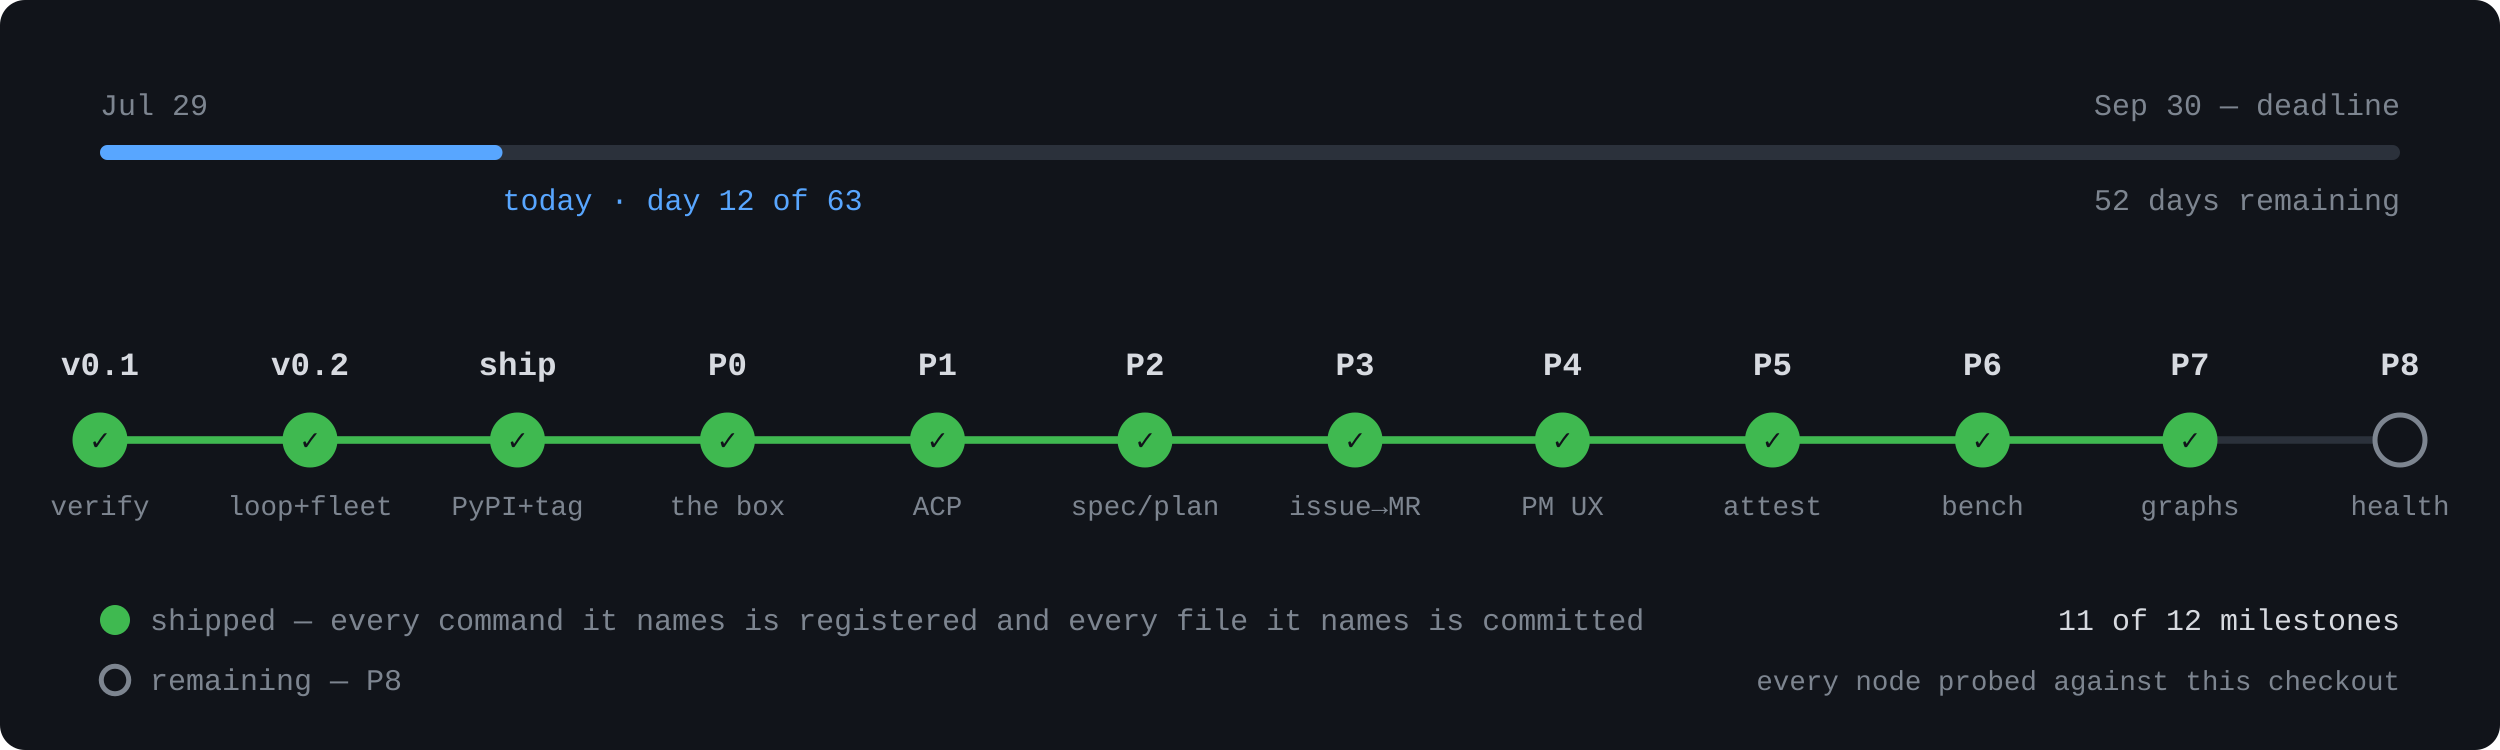
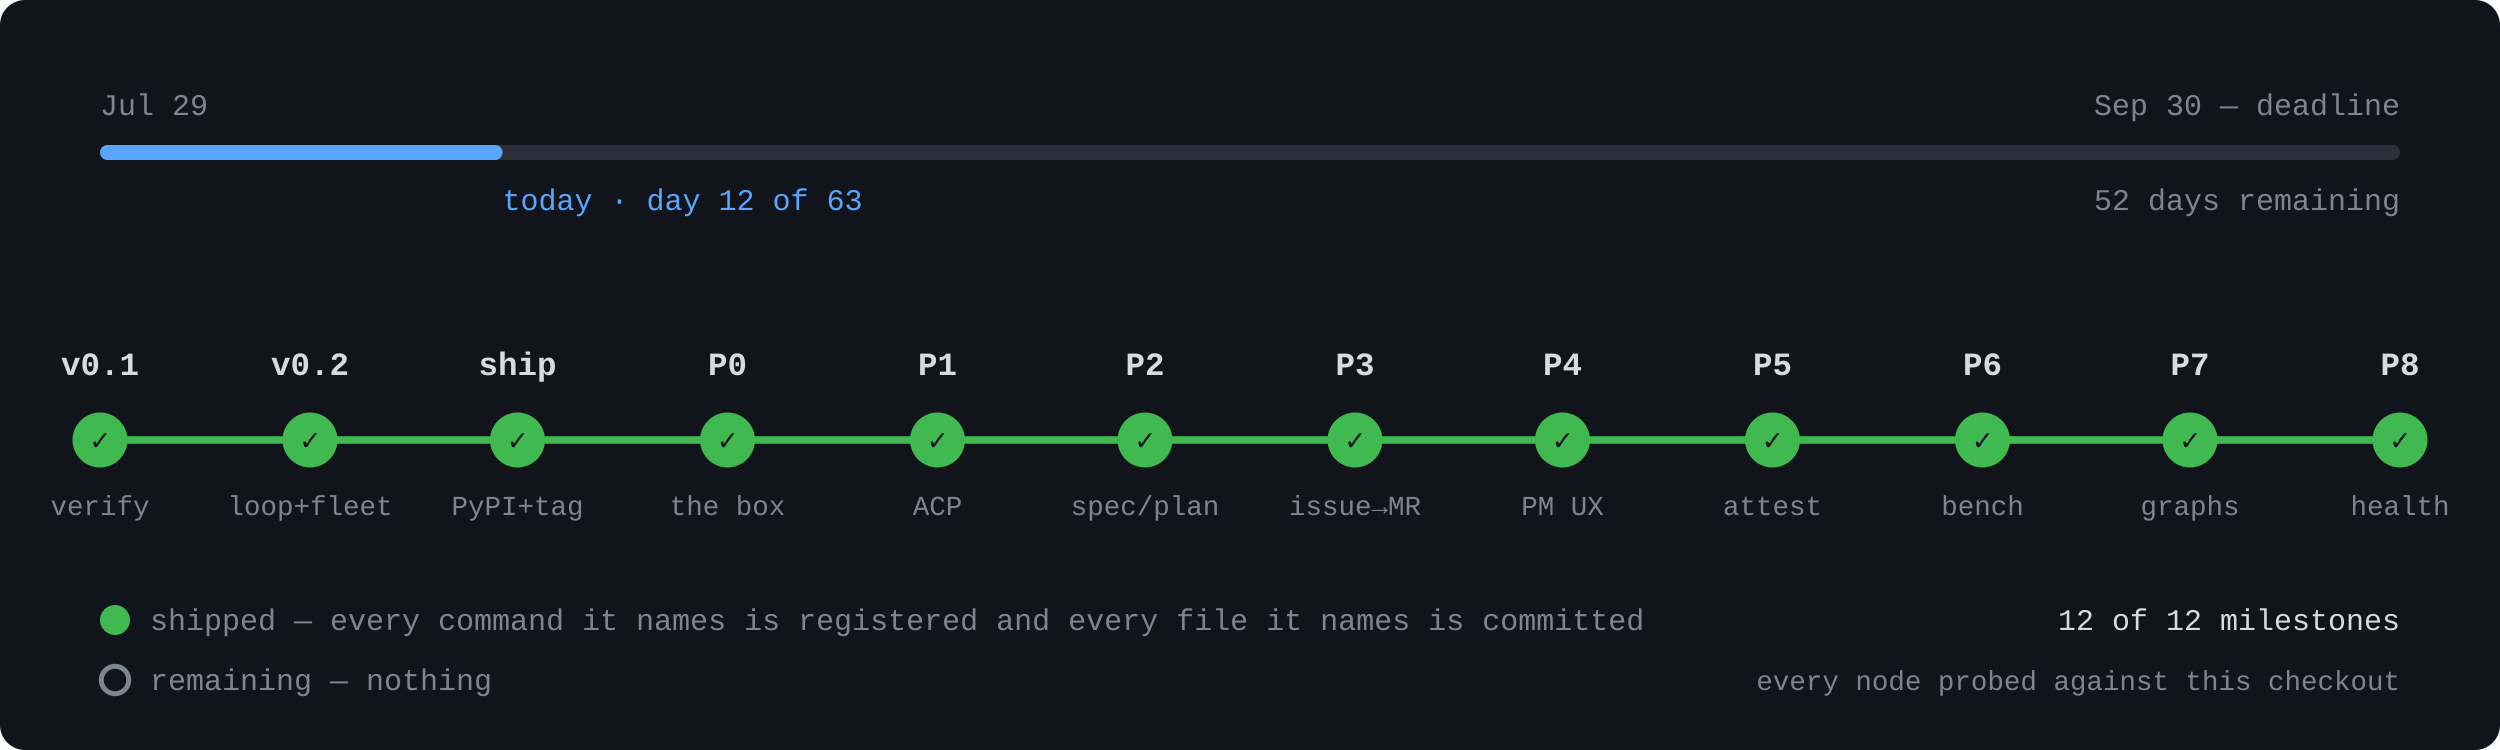
- <svg xmlns="http://www.w3.org/2000/svg" width="1000" height="300" viewBox="0 0 1000 300" font-family="ui-monospace,SFMono-Regular,'SF Mono',Menlo,Consolas,'Liberation Mono',monospace" role="img" aria-label="Wringer roadmap — 11 of 12 milestones shipped">
+ <svg xmlns="http://www.w3.org/2000/svg" width="1000" height="300" viewBox="0 0 1000 300" font-family="ui-monospace,SFMono-Regular,'SF Mono',Menlo,Consolas,'Liberation Mono',monospace" role="img" aria-label="Wringer roadmap — 12 of 12 milestones shipped">
  <rect width="100%" height="100%" rx="10" fill="#11141a" />
  <text x="40" y="46" fill="#7d8590" font-size="12">Jul 29</text>
  <text x="960" y="46" fill="#7d8590" font-size="12" text-anchor="end">Sep 30 — deadline</text>
  <rect x="40" y="58" width="920" height="6" rx="3" fill="#2b313b" />
  <rect x="40" y="58" width="161" height="6" rx="3" fill="#58a6ff" />
  <text x="201" y="84" fill="#58a6ff" font-size="12">today · day 12 of 63</text>
  <text x="960" y="84" fill="#7d8590" font-size="12" text-anchor="end">52 days remaining</text>
  <line x1="40" y1="176" x2="960" y2="176" stroke="#2b313b" stroke-width="3" />
-   <line x1="40" y1="176" x2="876" y2="176" stroke="#3fb950" stroke-width="3" />
+   <line x1="40" y1="176" x2="960" y2="176" stroke="#3fb950" stroke-width="3" />
  <text x="40" y="150" fill="#d7dae0" font-size="13" font-weight="600" text-anchor="middle">v0.1</text>
  <circle cx="40" cy="176" r="11" fill="#3fb950" />
  <text x="40" y="180" fill="#11141a" font-size="12" font-weight="700" text-anchor="middle">✓</text>
  <text x="40" y="206" fill="#7d8590" font-size="11" text-anchor="middle">verify</text>
  <text x="124" y="150" fill="#d7dae0" font-size="13" font-weight="600" text-anchor="middle">v0.2</text>
  <circle cx="124" cy="176" r="11" fill="#3fb950" />
  <text x="124" y="180" fill="#11141a" font-size="12" font-weight="700" text-anchor="middle">✓</text>
  <text x="124" y="206" fill="#7d8590" font-size="11" text-anchor="middle">loop+fleet</text>
  <text x="207" y="150" fill="#d7dae0" font-size="13" font-weight="600" text-anchor="middle">ship</text>
  <circle cx="207" cy="176" r="11" fill="#3fb950" />
  <text x="207" y="180" fill="#11141a" font-size="12" font-weight="700" text-anchor="middle">✓</text>
  <text x="207" y="206" fill="#7d8590" font-size="11" text-anchor="middle">PyPI+tag</text>
  <text x="291" y="150" fill="#d7dae0" font-size="13" font-weight="600" text-anchor="middle">P0</text>
  <circle cx="291" cy="176" r="11" fill="#3fb950" />
  <text x="291" y="180" fill="#11141a" font-size="12" font-weight="700" text-anchor="middle">✓</text>
  <text x="291" y="206" fill="#7d8590" font-size="11" text-anchor="middle">the box</text>
  <text x="375" y="150" fill="#d7dae0" font-size="13" font-weight="600" text-anchor="middle">P1</text>
  <circle cx="375" cy="176" r="11" fill="#3fb950" />
  <text x="375" y="180" fill="#11141a" font-size="12" font-weight="700" text-anchor="middle">✓</text>
  <text x="375" y="206" fill="#7d8590" font-size="11" text-anchor="middle">ACP</text>
  <text x="458" y="150" fill="#d7dae0" font-size="13" font-weight="600" text-anchor="middle">P2</text>
  <circle cx="458" cy="176" r="11" fill="#3fb950" />
  <text x="458" y="180" fill="#11141a" font-size="12" font-weight="700" text-anchor="middle">✓</text>
  <text x="458" y="206" fill="#7d8590" font-size="11" text-anchor="middle">spec/plan</text>
  <text x="542" y="150" fill="#d7dae0" font-size="13" font-weight="600" text-anchor="middle">P3</text>
  <circle cx="542" cy="176" r="11" fill="#3fb950" />
  <text x="542" y="180" fill="#11141a" font-size="12" font-weight="700" text-anchor="middle">✓</text>
  <text x="542" y="206" fill="#7d8590" font-size="11" text-anchor="middle">issue→MR</text>
  <text x="625" y="150" fill="#d7dae0" font-size="13" font-weight="600" text-anchor="middle">P4</text>
  <circle cx="625" cy="176" r="11" fill="#3fb950" />
  <text x="625" y="180" fill="#11141a" font-size="12" font-weight="700" text-anchor="middle">✓</text>
  <text x="625" y="206" fill="#7d8590" font-size="11" text-anchor="middle">PM UX</text>
  <text x="709" y="150" fill="#d7dae0" font-size="13" font-weight="600" text-anchor="middle">P5</text>
  <circle cx="709" cy="176" r="11" fill="#3fb950" />
  <text x="709" y="180" fill="#11141a" font-size="12" font-weight="700" text-anchor="middle">✓</text>
  <text x="709" y="206" fill="#7d8590" font-size="11" text-anchor="middle">attest</text>
  <text x="793" y="150" fill="#d7dae0" font-size="13" font-weight="600" text-anchor="middle">P6</text>
  <circle cx="793" cy="176" r="11" fill="#3fb950" />
  <text x="793" y="180" fill="#11141a" font-size="12" font-weight="700" text-anchor="middle">✓</text>
  <text x="793" y="206" fill="#7d8590" font-size="11" text-anchor="middle">bench</text>
  <text x="876" y="150" fill="#d7dae0" font-size="13" font-weight="600" text-anchor="middle">P7</text>
  <circle cx="876" cy="176" r="11" fill="#3fb950" />
  <text x="876" y="180" fill="#11141a" font-size="12" font-weight="700" text-anchor="middle">✓</text>
  <text x="876" y="206" fill="#7d8590" font-size="11" text-anchor="middle">graphs</text>
  <text x="960" y="150" fill="#d7dae0" font-size="13" font-weight="600" text-anchor="middle">P8</text>
-   <circle cx="960" cy="176" r="10" fill="#11141a" stroke="#7d8590" stroke-width="2" />
+   <circle cx="960" cy="176" r="11" fill="#3fb950" />
+   <text x="960" y="180" fill="#11141a" font-size="12" font-weight="700" text-anchor="middle">✓</text>
  <text x="960" y="206" fill="#7d8590" font-size="11" text-anchor="middle">health</text>
  <circle cx="46" cy="248" r="6" fill="#3fb950" />
  <text x="60" y="252" fill="#7d8590" font-size="12">shipped — every command it names is registered and every file it names is committed</text>
  <circle cx="46" cy="272" r="5.5" fill="#11141a" stroke="#7d8590" stroke-width="2" />
-   <text x="60" y="276" fill="#7d8590" font-size="12">remaining — P8</text>
-   <text x="960" y="252" fill="#d7dae0" font-size="12" text-anchor="end">11 of 12 milestones</text>
+   <text x="60" y="276" fill="#7d8590" font-size="12">remaining — nothing</text>
+   <text x="960" y="252" fill="#d7dae0" font-size="12" text-anchor="end">12 of 12 milestones</text>
  <text x="960" y="276" fill="#7d8590" font-size="11" text-anchor="end">every node probed against this checkout</text>
</svg>
